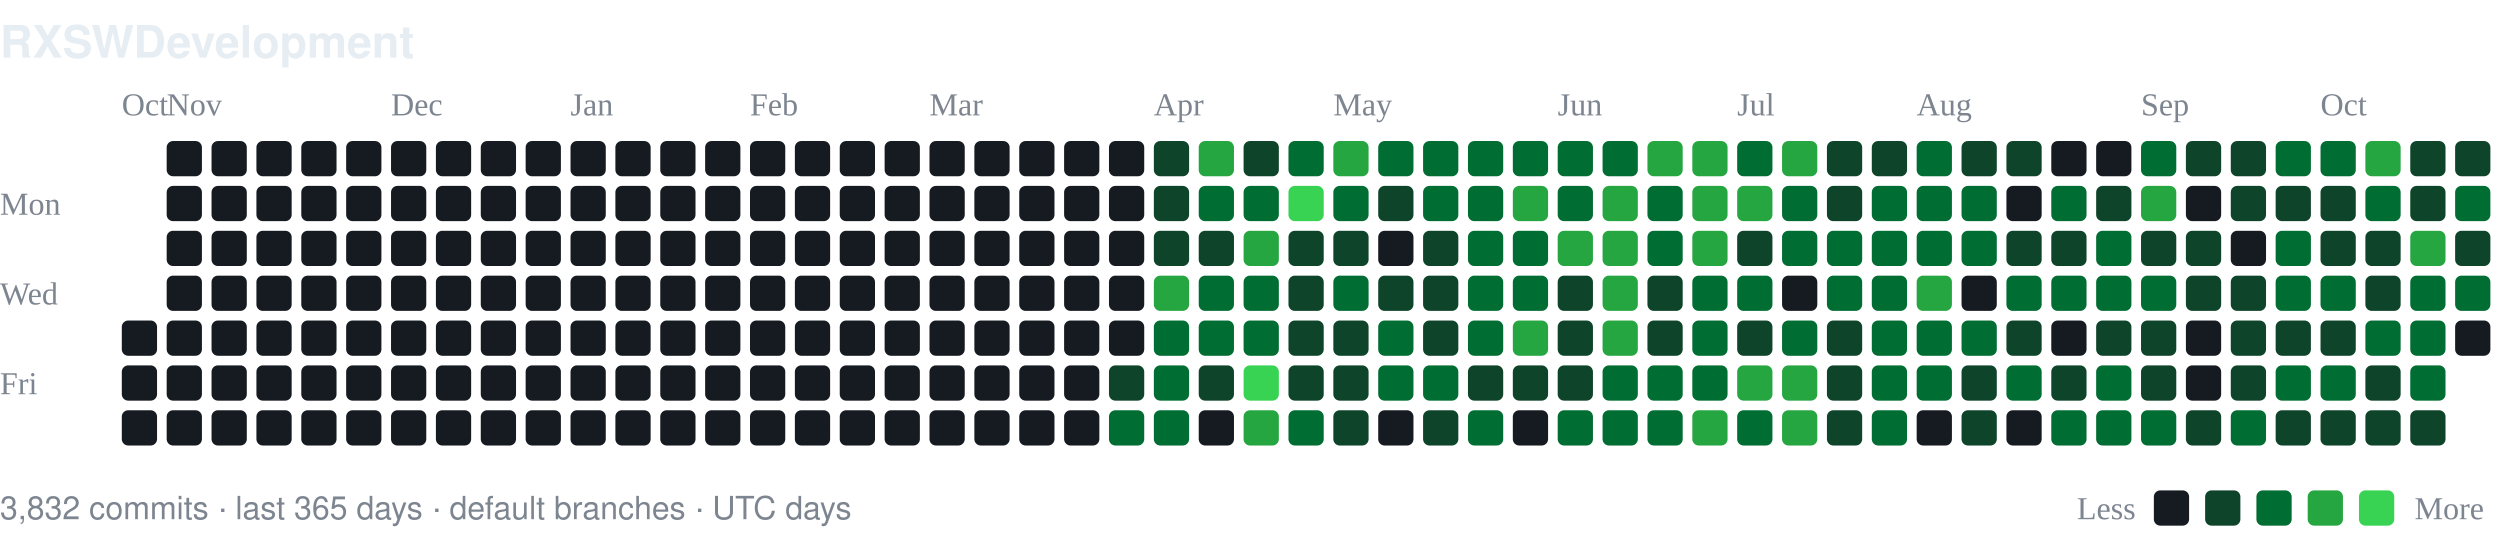
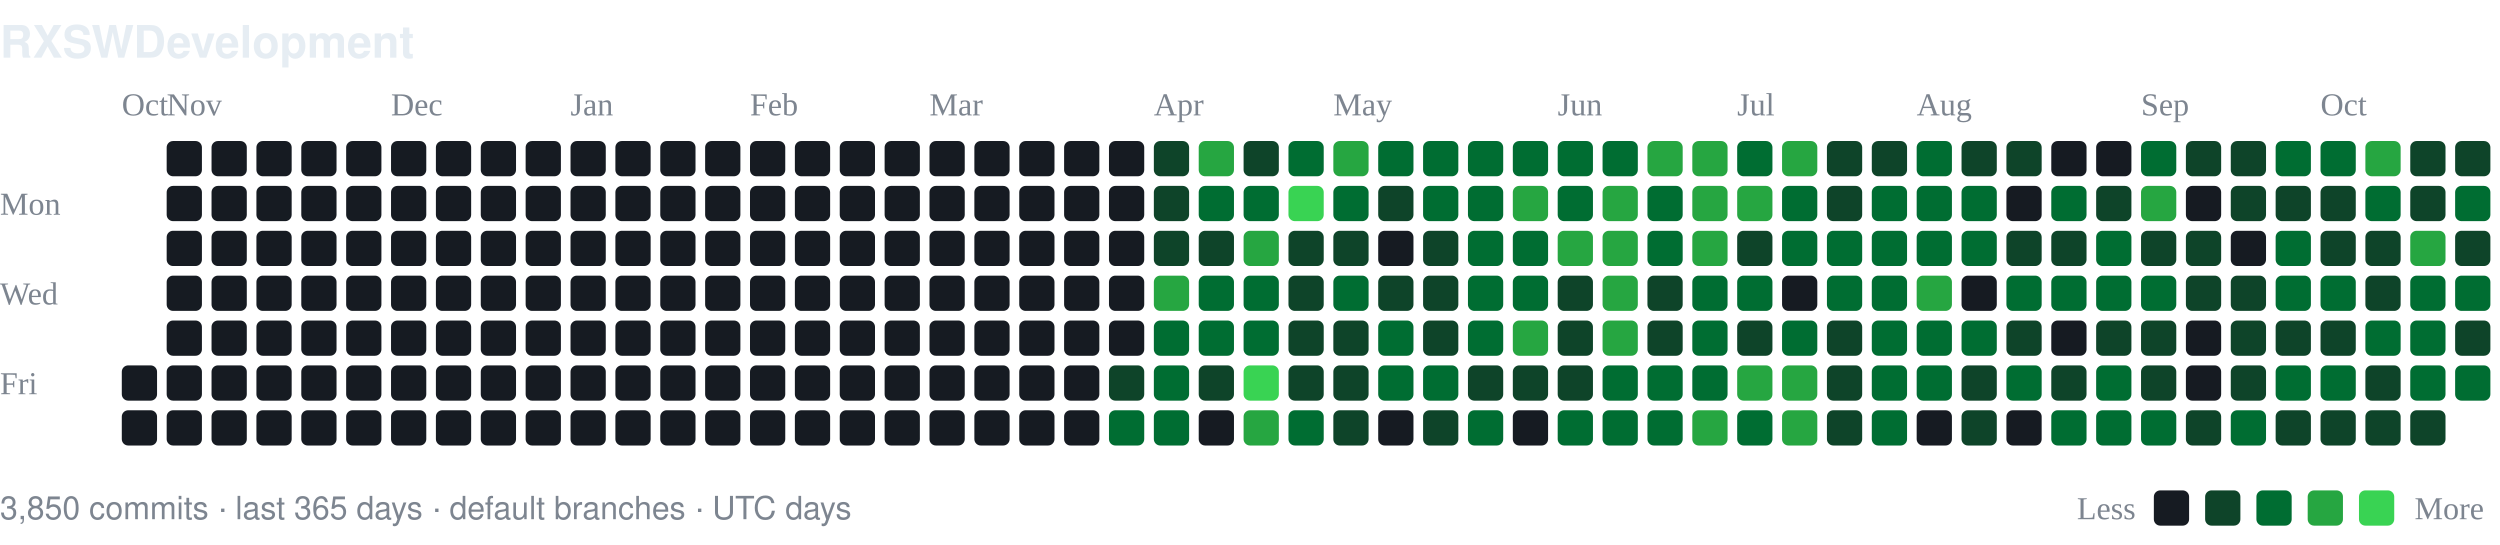
<svg xmlns="http://www.w3.org/2000/svg" width="780" height="170" viewBox="0 0 780 170" role="img">
  <text x="0" y="18" font-size="14" font-weight="600" fill="#e6edf3" font-family="ui-sans-serif,-apple-system,Segoe UI,Helvetica,Arial,sans-serif">RXSWDevelopment</text>
  <text x="0" y="67" font-size="10" fill="#7d8590">Mon</text>
  <text x="0" y="95" font-size="10" fill="#7d8590">Wed</text>
  <text x="0" y="123" font-size="10" fill="#7d8590">Fri</text>
  <text x="38" y="36" font-size="10" fill="#7d8590">Oct</text>
-   <rect x="38" y="100" width="11" height="11" rx="2" fill="#161b22" />
  <rect x="38" y="114" width="11" height="11" rx="2" fill="#161b22" />
  <rect x="38" y="128" width="11" height="11" rx="2" fill="#161b22" />
  <text x="52" y="36" font-size="10" fill="#7d8590">Nov</text>
  <rect x="52" y="44" width="11" height="11" rx="2" fill="#161b22" />
  <rect x="52" y="58" width="11" height="11" rx="2" fill="#161b22" />
  <rect x="52" y="72" width="11" height="11" rx="2" fill="#161b22" />
  <rect x="52" y="86" width="11" height="11" rx="2" fill="#161b22" />
  <rect x="52" y="100" width="11" height="11" rx="2" fill="#161b22" />
  <rect x="52" y="114" width="11" height="11" rx="2" fill="#161b22" />
  <rect x="52" y="128" width="11" height="11" rx="2" fill="#161b22" />
  <rect x="66" y="44" width="11" height="11" rx="2" fill="#161b22" />
  <rect x="66" y="58" width="11" height="11" rx="2" fill="#161b22" />
  <rect x="66" y="72" width="11" height="11" rx="2" fill="#161b22" />
  <rect x="66" y="86" width="11" height="11" rx="2" fill="#161b22" />
  <rect x="66" y="100" width="11" height="11" rx="2" fill="#161b22" />
  <rect x="66" y="114" width="11" height="11" rx="2" fill="#161b22" />
  <rect x="66" y="128" width="11" height="11" rx="2" fill="#161b22" />
  <rect x="80" y="44" width="11" height="11" rx="2" fill="#161b22" />
  <rect x="80" y="58" width="11" height="11" rx="2" fill="#161b22" />
  <rect x="80" y="72" width="11" height="11" rx="2" fill="#161b22" />
  <rect x="80" y="86" width="11" height="11" rx="2" fill="#161b22" />
  <rect x="80" y="100" width="11" height="11" rx="2" fill="#161b22" />
  <rect x="80" y="114" width="11" height="11" rx="2" fill="#161b22" />
  <rect x="80" y="128" width="11" height="11" rx="2" fill="#161b22" />
  <rect x="94" y="44" width="11" height="11" rx="2" fill="#161b22" />
  <rect x="94" y="58" width="11" height="11" rx="2" fill="#161b22" />
  <rect x="94" y="72" width="11" height="11" rx="2" fill="#161b22" />
  <rect x="94" y="86" width="11" height="11" rx="2" fill="#161b22" />
  <rect x="94" y="100" width="11" height="11" rx="2" fill="#161b22" />
  <rect x="94" y="114" width="11" height="11" rx="2" fill="#161b22" />
  <rect x="94" y="128" width="11" height="11" rx="2" fill="#161b22" />
  <rect x="108" y="44" width="11" height="11" rx="2" fill="#161b22" />
  <rect x="108" y="58" width="11" height="11" rx="2" fill="#161b22" />
  <rect x="108" y="72" width="11" height="11" rx="2" fill="#161b22" />
  <rect x="108" y="86" width="11" height="11" rx="2" fill="#161b22" />
  <rect x="108" y="100" width="11" height="11" rx="2" fill="#161b22" />
  <rect x="108" y="114" width="11" height="11" rx="2" fill="#161b22" />
  <rect x="108" y="128" width="11" height="11" rx="2" fill="#161b22" />
  <text x="122" y="36" font-size="10" fill="#7d8590">Dec</text>
  <rect x="122" y="44" width="11" height="11" rx="2" fill="#161b22" />
  <rect x="122" y="58" width="11" height="11" rx="2" fill="#161b22" />
  <rect x="122" y="72" width="11" height="11" rx="2" fill="#161b22" />
  <rect x="122" y="86" width="11" height="11" rx="2" fill="#161b22" />
  <rect x="122" y="100" width="11" height="11" rx="2" fill="#161b22" />
  <rect x="122" y="114" width="11" height="11" rx="2" fill="#161b22" />
  <rect x="122" y="128" width="11" height="11" rx="2" fill="#161b22" />
  <rect x="136" y="44" width="11" height="11" rx="2" fill="#161b22" />
  <rect x="136" y="58" width="11" height="11" rx="2" fill="#161b22" />
  <rect x="136" y="72" width="11" height="11" rx="2" fill="#161b22" />
  <rect x="136" y="86" width="11" height="11" rx="2" fill="#161b22" />
  <rect x="136" y="100" width="11" height="11" rx="2" fill="#161b22" />
  <rect x="136" y="114" width="11" height="11" rx="2" fill="#161b22" />
  <rect x="136" y="128" width="11" height="11" rx="2" fill="#161b22" />
  <rect x="150" y="44" width="11" height="11" rx="2" fill="#161b22" />
  <rect x="150" y="58" width="11" height="11" rx="2" fill="#161b22" />
  <rect x="150" y="72" width="11" height="11" rx="2" fill="#161b22" />
  <rect x="150" y="86" width="11" height="11" rx="2" fill="#161b22" />
  <rect x="150" y="100" width="11" height="11" rx="2" fill="#161b22" />
  <rect x="150" y="114" width="11" height="11" rx="2" fill="#161b22" />
  <rect x="150" y="128" width="11" height="11" rx="2" fill="#161b22" />
  <rect x="164" y="44" width="11" height="11" rx="2" fill="#161b22" />
  <rect x="164" y="58" width="11" height="11" rx="2" fill="#161b22" />
  <rect x="164" y="72" width="11" height="11" rx="2" fill="#161b22" />
  <rect x="164" y="86" width="11" height="11" rx="2" fill="#161b22" />
  <rect x="164" y="100" width="11" height="11" rx="2" fill="#161b22" />
  <rect x="164" y="114" width="11" height="11" rx="2" fill="#161b22" />
  <rect x="164" y="128" width="11" height="11" rx="2" fill="#161b22" />
  <text x="178" y="36" font-size="10" fill="#7d8590">Jan</text>
  <rect x="178" y="44" width="11" height="11" rx="2" fill="#161b22" />
  <rect x="178" y="58" width="11" height="11" rx="2" fill="#161b22" />
  <rect x="178" y="72" width="11" height="11" rx="2" fill="#161b22" />
  <rect x="178" y="86" width="11" height="11" rx="2" fill="#161b22" />
  <rect x="178" y="100" width="11" height="11" rx="2" fill="#161b22" />
  <rect x="178" y="114" width="11" height="11" rx="2" fill="#161b22" />
  <rect x="178" y="128" width="11" height="11" rx="2" fill="#161b22" />
  <rect x="192" y="44" width="11" height="11" rx="2" fill="#161b22" />
  <rect x="192" y="58" width="11" height="11" rx="2" fill="#161b22" />
  <rect x="192" y="72" width="11" height="11" rx="2" fill="#161b22" />
  <rect x="192" y="86" width="11" height="11" rx="2" fill="#161b22" />
  <rect x="192" y="100" width="11" height="11" rx="2" fill="#161b22" />
  <rect x="192" y="114" width="11" height="11" rx="2" fill="#161b22" />
  <rect x="192" y="128" width="11" height="11" rx="2" fill="#161b22" />
  <rect x="206" y="44" width="11" height="11" rx="2" fill="#161b22" />
  <rect x="206" y="58" width="11" height="11" rx="2" fill="#161b22" />
  <rect x="206" y="72" width="11" height="11" rx="2" fill="#161b22" />
  <rect x="206" y="86" width="11" height="11" rx="2" fill="#161b22" />
  <rect x="206" y="100" width="11" height="11" rx="2" fill="#161b22" />
  <rect x="206" y="114" width="11" height="11" rx="2" fill="#161b22" />
  <rect x="206" y="128" width="11" height="11" rx="2" fill="#161b22" />
  <rect x="220" y="44" width="11" height="11" rx="2" fill="#161b22" />
  <rect x="220" y="58" width="11" height="11" rx="2" fill="#161b22" />
  <rect x="220" y="72" width="11" height="11" rx="2" fill="#161b22" />
  <rect x="220" y="86" width="11" height="11" rx="2" fill="#161b22" />
  <rect x="220" y="100" width="11" height="11" rx="2" fill="#161b22" />
  <rect x="220" y="114" width="11" height="11" rx="2" fill="#161b22" />
  <rect x="220" y="128" width="11" height="11" rx="2" fill="#161b22" />
  <text x="234" y="36" font-size="10" fill="#7d8590">Feb</text>
  <rect x="234" y="44" width="11" height="11" rx="2" fill="#161b22" />
  <rect x="234" y="58" width="11" height="11" rx="2" fill="#161b22" />
  <rect x="234" y="72" width="11" height="11" rx="2" fill="#161b22" />
  <rect x="234" y="86" width="11" height="11" rx="2" fill="#161b22" />
  <rect x="234" y="100" width="11" height="11" rx="2" fill="#161b22" />
  <rect x="234" y="114" width="11" height="11" rx="2" fill="#161b22" />
  <rect x="234" y="128" width="11" height="11" rx="2" fill="#161b22" />
  <rect x="248" y="44" width="11" height="11" rx="2" fill="#161b22" />
  <rect x="248" y="58" width="11" height="11" rx="2" fill="#161b22" />
  <rect x="248" y="72" width="11" height="11" rx="2" fill="#161b22" />
  <rect x="248" y="86" width="11" height="11" rx="2" fill="#161b22" />
  <rect x="248" y="100" width="11" height="11" rx="2" fill="#161b22" />
  <rect x="248" y="114" width="11" height="11" rx="2" fill="#161b22" />
  <rect x="248" y="128" width="11" height="11" rx="2" fill="#161b22" />
  <rect x="262" y="44" width="11" height="11" rx="2" fill="#161b22" />
  <rect x="262" y="58" width="11" height="11" rx="2" fill="#161b22" />
  <rect x="262" y="72" width="11" height="11" rx="2" fill="#161b22" />
  <rect x="262" y="86" width="11" height="11" rx="2" fill="#161b22" />
  <rect x="262" y="100" width="11" height="11" rx="2" fill="#161b22" />
  <rect x="262" y="114" width="11" height="11" rx="2" fill="#161b22" />
  <rect x="262" y="128" width="11" height="11" rx="2" fill="#161b22" />
  <rect x="276" y="44" width="11" height="11" rx="2" fill="#161b22" />
  <rect x="276" y="58" width="11" height="11" rx="2" fill="#161b22" />
  <rect x="276" y="72" width="11" height="11" rx="2" fill="#161b22" />
  <rect x="276" y="86" width="11" height="11" rx="2" fill="#161b22" />
  <rect x="276" y="100" width="11" height="11" rx="2" fill="#161b22" />
  <rect x="276" y="114" width="11" height="11" rx="2" fill="#161b22" />
  <rect x="276" y="128" width="11" height="11" rx="2" fill="#161b22" />
  <text x="290" y="36" font-size="10" fill="#7d8590">Mar</text>
  <rect x="290" y="44" width="11" height="11" rx="2" fill="#161b22" />
  <rect x="290" y="58" width="11" height="11" rx="2" fill="#161b22" />
  <rect x="290" y="72" width="11" height="11" rx="2" fill="#161b22" />
  <rect x="290" y="86" width="11" height="11" rx="2" fill="#161b22" />
  <rect x="290" y="100" width="11" height="11" rx="2" fill="#161b22" />
  <rect x="290" y="114" width="11" height="11" rx="2" fill="#161b22" />
  <rect x="290" y="128" width="11" height="11" rx="2" fill="#161b22" />
  <rect x="304" y="44" width="11" height="11" rx="2" fill="#161b22" />
  <rect x="304" y="58" width="11" height="11" rx="2" fill="#161b22" />
  <rect x="304" y="72" width="11" height="11" rx="2" fill="#161b22" />
  <rect x="304" y="86" width="11" height="11" rx="2" fill="#161b22" />
  <rect x="304" y="100" width="11" height="11" rx="2" fill="#161b22" />
  <rect x="304" y="114" width="11" height="11" rx="2" fill="#161b22" />
  <rect x="304" y="128" width="11" height="11" rx="2" fill="#161b22" />
  <rect x="318" y="44" width="11" height="11" rx="2" fill="#161b22" />
  <rect x="318" y="58" width="11" height="11" rx="2" fill="#161b22" />
  <rect x="318" y="72" width="11" height="11" rx="2" fill="#161b22" />
  <rect x="318" y="86" width="11" height="11" rx="2" fill="#161b22" />
  <rect x="318" y="100" width="11" height="11" rx="2" fill="#161b22" />
  <rect x="318" y="114" width="11" height="11" rx="2" fill="#161b22" />
  <rect x="318" y="128" width="11" height="11" rx="2" fill="#161b22" />
  <rect x="332" y="44" width="11" height="11" rx="2" fill="#161b22" />
  <rect x="332" y="58" width="11" height="11" rx="2" fill="#161b22" />
  <rect x="332" y="72" width="11" height="11" rx="2" fill="#161b22" />
  <rect x="332" y="86" width="11" height="11" rx="2" fill="#161b22" />
  <rect x="332" y="100" width="11" height="11" rx="2" fill="#161b22" />
  <rect x="332" y="114" width="11" height="11" rx="2" fill="#161b22" />
  <rect x="332" y="128" width="11" height="11" rx="2" fill="#161b22" />
  <rect x="346" y="44" width="11" height="11" rx="2" fill="#161b22" />
  <rect x="346" y="58" width="11" height="11" rx="2" fill="#161b22" />
  <rect x="346" y="72" width="11" height="11" rx="2" fill="#161b22" />
  <rect x="346" y="86" width="11" height="11" rx="2" fill="#161b22" />
  <rect x="346" y="100" width="11" height="11" rx="2" fill="#161b22" />
  <rect x="346" y="114" width="11" height="11" rx="2" fill="#0e4429" />
  <rect x="346" y="128" width="11" height="11" rx="2" fill="#006d32" />
  <text x="360" y="36" font-size="10" fill="#7d8590">Apr</text>
  <rect x="360" y="44" width="11" height="11" rx="2" fill="#0e4429" />
  <rect x="360" y="58" width="11" height="11" rx="2" fill="#0e4429" />
  <rect x="360" y="72" width="11" height="11" rx="2" fill="#0e4429" />
  <rect x="360" y="86" width="11" height="11" rx="2" fill="#26a641" />
  <rect x="360" y="100" width="11" height="11" rx="2" fill="#006d32" />
  <rect x="360" y="114" width="11" height="11" rx="2" fill="#006d32" />
  <rect x="360" y="128" width="11" height="11" rx="2" fill="#006d32" />
  <rect x="374" y="44" width="11" height="11" rx="2" fill="#26a641" />
  <rect x="374" y="58" width="11" height="11" rx="2" fill="#006d32" />
  <rect x="374" y="72" width="11" height="11" rx="2" fill="#0e4429" />
  <rect x="374" y="86" width="11" height="11" rx="2" fill="#006d32" />
  <rect x="374" y="100" width="11" height="11" rx="2" fill="#006d32" />
  <rect x="374" y="114" width="11" height="11" rx="2" fill="#0e4429" />
  <rect x="374" y="128" width="11" height="11" rx="2" fill="#161b22" />
  <rect x="388" y="44" width="11" height="11" rx="2" fill="#0e4429" />
  <rect x="388" y="58" width="11" height="11" rx="2" fill="#006d32" />
  <rect x="388" y="72" width="11" height="11" rx="2" fill="#26a641" />
  <rect x="388" y="86" width="11" height="11" rx="2" fill="#006d32" />
  <rect x="388" y="100" width="11" height="11" rx="2" fill="#006d32" />
  <rect x="388" y="114" width="11" height="11" rx="2" fill="#39d353" />
  <rect x="388" y="128" width="11" height="11" rx="2" fill="#26a641" />
  <rect x="402" y="44" width="11" height="11" rx="2" fill="#006d32" />
  <rect x="402" y="58" width="11" height="11" rx="2" fill="#39d353" />
  <rect x="402" y="72" width="11" height="11" rx="2" fill="#0e4429" />
  <rect x="402" y="86" width="11" height="11" rx="2" fill="#0e4429" />
  <rect x="402" y="100" width="11" height="11" rx="2" fill="#0e4429" />
  <rect x="402" y="114" width="11" height="11" rx="2" fill="#0e4429" />
  <rect x="402" y="128" width="11" height="11" rx="2" fill="#006d32" />
  <text x="416" y="36" font-size="10" fill="#7d8590">May</text>
  <rect x="416" y="44" width="11" height="11" rx="2" fill="#26a641" />
  <rect x="416" y="58" width="11" height="11" rx="2" fill="#006d32" />
  <rect x="416" y="72" width="11" height="11" rx="2" fill="#0e4429" />
  <rect x="416" y="86" width="11" height="11" rx="2" fill="#006d32" />
  <rect x="416" y="100" width="11" height="11" rx="2" fill="#0e4429" />
  <rect x="416" y="114" width="11" height="11" rx="2" fill="#0e4429" />
  <rect x="416" y="128" width="11" height="11" rx="2" fill="#0e4429" />
  <rect x="430" y="44" width="11" height="11" rx="2" fill="#006d32" />
  <rect x="430" y="58" width="11" height="11" rx="2" fill="#0e4429" />
  <rect x="430" y="72" width="11" height="11" rx="2" fill="#161b22" />
  <rect x="430" y="86" width="11" height="11" rx="2" fill="#0e4429" />
  <rect x="430" y="100" width="11" height="11" rx="2" fill="#006d32" />
  <rect x="430" y="114" width="11" height="11" rx="2" fill="#006d32" />
  <rect x="430" y="128" width="11" height="11" rx="2" fill="#161b22" />
  <rect x="444" y="44" width="11" height="11" rx="2" fill="#006d32" />
  <rect x="444" y="58" width="11" height="11" rx="2" fill="#006d32" />
  <rect x="444" y="72" width="11" height="11" rx="2" fill="#0e4429" />
  <rect x="444" y="86" width="11" height="11" rx="2" fill="#0e4429" />
  <rect x="444" y="100" width="11" height="11" rx="2" fill="#0e4429" />
  <rect x="444" y="114" width="11" height="11" rx="2" fill="#006d32" />
  <rect x="444" y="128" width="11" height="11" rx="2" fill="#0e4429" />
  <rect x="458" y="44" width="11" height="11" rx="2" fill="#006d32" />
  <rect x="458" y="58" width="11" height="11" rx="2" fill="#006d32" />
  <rect x="458" y="72" width="11" height="11" rx="2" fill="#006d32" />
  <rect x="458" y="86" width="11" height="11" rx="2" fill="#006d32" />
  <rect x="458" y="100" width="11" height="11" rx="2" fill="#006d32" />
  <rect x="458" y="114" width="11" height="11" rx="2" fill="#0e4429" />
  <rect x="458" y="128" width="11" height="11" rx="2" fill="#006d32" />
  <rect x="472" y="44" width="11" height="11" rx="2" fill="#006d32" />
  <rect x="472" y="58" width="11" height="11" rx="2" fill="#26a641" />
  <rect x="472" y="72" width="11" height="11" rx="2" fill="#006d32" />
  <rect x="472" y="86" width="11" height="11" rx="2" fill="#006d32" />
  <rect x="472" y="100" width="11" height="11" rx="2" fill="#26a641" />
  <rect x="472" y="114" width="11" height="11" rx="2" fill="#0e4429" />
  <rect x="472" y="128" width="11" height="11" rx="2" fill="#161b22" />
  <text x="486" y="36" font-size="10" fill="#7d8590">Jun</text>
  <rect x="486" y="44" width="11" height="11" rx="2" fill="#006d32" />
  <rect x="486" y="58" width="11" height="11" rx="2" fill="#006d32" />
  <rect x="486" y="72" width="11" height="11" rx="2" fill="#26a641" />
  <rect x="486" y="86" width="11" height="11" rx="2" fill="#0e4429" />
  <rect x="486" y="100" width="11" height="11" rx="2" fill="#0e4429" />
  <rect x="486" y="114" width="11" height="11" rx="2" fill="#0e4429" />
  <rect x="486" y="128" width="11" height="11" rx="2" fill="#006d32" />
  <rect x="500" y="44" width="11" height="11" rx="2" fill="#006d32" />
  <rect x="500" y="58" width="11" height="11" rx="2" fill="#26a641" />
  <rect x="500" y="72" width="11" height="11" rx="2" fill="#26a641" />
  <rect x="500" y="86" width="11" height="11" rx="2" fill="#26a641" />
  <rect x="500" y="100" width="11" height="11" rx="2" fill="#26a641" />
  <rect x="500" y="114" width="11" height="11" rx="2" fill="#006d32" />
  <rect x="500" y="128" width="11" height="11" rx="2" fill="#006d32" />
  <rect x="514" y="44" width="11" height="11" rx="2" fill="#26a641" />
  <rect x="514" y="58" width="11" height="11" rx="2" fill="#006d32" />
  <rect x="514" y="72" width="11" height="11" rx="2" fill="#006d32" />
  <rect x="514" y="86" width="11" height="11" rx="2" fill="#0e4429" />
  <rect x="514" y="100" width="11" height="11" rx="2" fill="#0e4429" />
  <rect x="514" y="114" width="11" height="11" rx="2" fill="#006d32" />
  <rect x="514" y="128" width="11" height="11" rx="2" fill="#006d32" />
  <rect x="528" y="44" width="11" height="11" rx="2" fill="#26a641" />
  <rect x="528" y="58" width="11" height="11" rx="2" fill="#26a641" />
  <rect x="528" y="72" width="11" height="11" rx="2" fill="#26a641" />
  <rect x="528" y="86" width="11" height="11" rx="2" fill="#006d32" />
  <rect x="528" y="100" width="11" height="11" rx="2" fill="#006d32" />
  <rect x="528" y="114" width="11" height="11" rx="2" fill="#006d32" />
  <rect x="528" y="128" width="11" height="11" rx="2" fill="#26a641" />
  <text x="542" y="36" font-size="10" fill="#7d8590">Jul</text>
  <rect x="542" y="44" width="11" height="11" rx="2" fill="#006d32" />
  <rect x="542" y="58" width="11" height="11" rx="2" fill="#26a641" />
  <rect x="542" y="72" width="11" height="11" rx="2" fill="#0e4429" />
  <rect x="542" y="86" width="11" height="11" rx="2" fill="#006d32" />
  <rect x="542" y="100" width="11" height="11" rx="2" fill="#0e4429" />
  <rect x="542" y="114" width="11" height="11" rx="2" fill="#26a641" />
  <rect x="542" y="128" width="11" height="11" rx="2" fill="#006d32" />
  <rect x="556" y="44" width="11" height="11" rx="2" fill="#26a641" />
  <rect x="556" y="58" width="11" height="11" rx="2" fill="#006d32" />
  <rect x="556" y="72" width="11" height="11" rx="2" fill="#006d32" />
  <rect x="556" y="86" width="11" height="11" rx="2" fill="#161b22" />
  <rect x="556" y="100" width="11" height="11" rx="2" fill="#006d32" />
  <rect x="556" y="114" width="11" height="11" rx="2" fill="#26a641" />
  <rect x="556" y="128" width="11" height="11" rx="2" fill="#26a641" />
  <rect x="570" y="44" width="11" height="11" rx="2" fill="#0e4429" />
  <rect x="570" y="58" width="11" height="11" rx="2" fill="#0e4429" />
  <rect x="570" y="72" width="11" height="11" rx="2" fill="#006d32" />
  <rect x="570" y="86" width="11" height="11" rx="2" fill="#006d32" />
  <rect x="570" y="100" width="11" height="11" rx="2" fill="#0e4429" />
  <rect x="570" y="114" width="11" height="11" rx="2" fill="#0e4429" />
  <rect x="570" y="128" width="11" height="11" rx="2" fill="#0e4429" />
  <rect x="584" y="44" width="11" height="11" rx="2" fill="#0e4429" />
  <rect x="584" y="58" width="11" height="11" rx="2" fill="#006d32" />
  <rect x="584" y="72" width="11" height="11" rx="2" fill="#006d32" />
  <rect x="584" y="86" width="11" height="11" rx="2" fill="#006d32" />
  <rect x="584" y="100" width="11" height="11" rx="2" fill="#006d32" />
  <rect x="584" y="114" width="11" height="11" rx="2" fill="#006d32" />
  <rect x="584" y="128" width="11" height="11" rx="2" fill="#006d32" />
  <text x="598" y="36" font-size="10" fill="#7d8590">Aug</text>
  <rect x="598" y="44" width="11" height="11" rx="2" fill="#006d32" />
  <rect x="598" y="58" width="11" height="11" rx="2" fill="#006d32" />
  <rect x="598" y="72" width="11" height="11" rx="2" fill="#006d32" />
  <rect x="598" y="86" width="11" height="11" rx="2" fill="#26a641" />
  <rect x="598" y="100" width="11" height="11" rx="2" fill="#006d32" />
  <rect x="598" y="114" width="11" height="11" rx="2" fill="#006d32" />
  <rect x="598" y="128" width="11" height="11" rx="2" fill="#161b22" />
  <rect x="612" y="44" width="11" height="11" rx="2" fill="#0e4429" />
  <rect x="612" y="58" width="11" height="11" rx="2" fill="#006d32" />
  <rect x="612" y="72" width="11" height="11" rx="2" fill="#006d32" />
  <rect x="612" y="86" width="11" height="11" rx="2" fill="#161b22" />
  <rect x="612" y="100" width="11" height="11" rx="2" fill="#006d32" />
  <rect x="612" y="114" width="11" height="11" rx="2" fill="#0e4429" />
  <rect x="612" y="128" width="11" height="11" rx="2" fill="#0e4429" />
  <rect x="626" y="44" width="11" height="11" rx="2" fill="#0e4429" />
  <rect x="626" y="58" width="11" height="11" rx="2" fill="#161b22" />
  <rect x="626" y="72" width="11" height="11" rx="2" fill="#0e4429" />
  <rect x="626" y="86" width="11" height="11" rx="2" fill="#006d32" />
  <rect x="626" y="100" width="11" height="11" rx="2" fill="#0e4429" />
  <rect x="626" y="114" width="11" height="11" rx="2" fill="#006d32" />
  <rect x="626" y="128" width="11" height="11" rx="2" fill="#161b22" />
  <rect x="640" y="44" width="11" height="11" rx="2" fill="#161b22" />
  <rect x="640" y="58" width="11" height="11" rx="2" fill="#006d32" />
  <rect x="640" y="72" width="11" height="11" rx="2" fill="#0e4429" />
  <rect x="640" y="86" width="11" height="11" rx="2" fill="#006d32" />
  <rect x="640" y="100" width="11" height="11" rx="2" fill="#161b22" />
  <rect x="640" y="114" width="11" height="11" rx="2" fill="#0e4429" />
  <rect x="640" y="128" width="11" height="11" rx="2" fill="#006d32" />
  <rect x="654" y="44" width="11" height="11" rx="2" fill="#161b22" />
  <rect x="654" y="58" width="11" height="11" rx="2" fill="#0e4429" />
  <rect x="654" y="72" width="11" height="11" rx="2" fill="#006d32" />
  <rect x="654" y="86" width="11" height="11" rx="2" fill="#006d32" />
  <rect x="654" y="100" width="11" height="11" rx="2" fill="#0e4429" />
  <rect x="654" y="114" width="11" height="11" rx="2" fill="#006d32" />
  <rect x="654" y="128" width="11" height="11" rx="2" fill="#006d32" />
  <text x="668" y="36" font-size="10" fill="#7d8590">Sep</text>
  <rect x="668" y="44" width="11" height="11" rx="2" fill="#006d32" />
  <rect x="668" y="58" width="11" height="11" rx="2" fill="#26a641" />
  <rect x="668" y="72" width="11" height="11" rx="2" fill="#0e4429" />
  <rect x="668" y="86" width="11" height="11" rx="2" fill="#006d32" />
  <rect x="668" y="100" width="11" height="11" rx="2" fill="#0e4429" />
  <rect x="668" y="114" width="11" height="11" rx="2" fill="#0e4429" />
  <rect x="668" y="128" width="11" height="11" rx="2" fill="#006d32" />
  <rect x="682" y="44" width="11" height="11" rx="2" fill="#0e4429" />
  <rect x="682" y="58" width="11" height="11" rx="2" fill="#161b22" />
  <rect x="682" y="72" width="11" height="11" rx="2" fill="#0e4429" />
  <rect x="682" y="86" width="11" height="11" rx="2" fill="#0e4429" />
  <rect x="682" y="100" width="11" height="11" rx="2" fill="#161b22" />
  <rect x="682" y="114" width="11" height="11" rx="2" fill="#161b22" />
  <rect x="682" y="128" width="11" height="11" rx="2" fill="#0e4429" />
  <rect x="696" y="44" width="11" height="11" rx="2" fill="#0e4429" />
  <rect x="696" y="58" width="11" height="11" rx="2" fill="#0e4429" />
  <rect x="696" y="72" width="11" height="11" rx="2" fill="#161b22" />
  <rect x="696" y="86" width="11" height="11" rx="2" fill="#0e4429" />
  <rect x="696" y="100" width="11" height="11" rx="2" fill="#0e4429" />
  <rect x="696" y="114" width="11" height="11" rx="2" fill="#0e4429" />
  <rect x="696" y="128" width="11" height="11" rx="2" fill="#006d32" />
  <rect x="710" y="44" width="11" height="11" rx="2" fill="#006d32" />
  <rect x="710" y="58" width="11" height="11" rx="2" fill="#0e4429" />
  <rect x="710" y="72" width="11" height="11" rx="2" fill="#006d32" />
  <rect x="710" y="86" width="11" height="11" rx="2" fill="#006d32" />
  <rect x="710" y="100" width="11" height="11" rx="2" fill="#0e4429" />
  <rect x="710" y="114" width="11" height="11" rx="2" fill="#006d32" />
  <rect x="710" y="128" width="11" height="11" rx="2" fill="#0e4429" />
  <text x="724" y="36" font-size="10" fill="#7d8590">Oct</text>
  <rect x="724" y="44" width="11" height="11" rx="2" fill="#006d32" />
  <rect x="724" y="58" width="11" height="11" rx="2" fill="#0e4429" />
  <rect x="724" y="72" width="11" height="11" rx="2" fill="#0e4429" />
  <rect x="724" y="86" width="11" height="11" rx="2" fill="#006d32" />
  <rect x="724" y="100" width="11" height="11" rx="2" fill="#0e4429" />
  <rect x="724" y="114" width="11" height="11" rx="2" fill="#006d32" />
  <rect x="724" y="128" width="11" height="11" rx="2" fill="#0e4429" />
  <rect x="738" y="44" width="11" height="11" rx="2" fill="#26a641" />
  <rect x="738" y="58" width="11" height="11" rx="2" fill="#006d32" />
  <rect x="738" y="72" width="11" height="11" rx="2" fill="#0e4429" />
  <rect x="738" y="86" width="11" height="11" rx="2" fill="#0e4429" />
  <rect x="738" y="100" width="11" height="11" rx="2" fill="#006d32" />
  <rect x="738" y="114" width="11" height="11" rx="2" fill="#0e4429" />
  <rect x="738" y="128" width="11" height="11" rx="2" fill="#0e4429" />
  <rect x="752" y="44" width="11" height="11" rx="2" fill="#0e4429" />
  <rect x="752" y="58" width="11" height="11" rx="2" fill="#0e4429" />
  <rect x="752" y="72" width="11" height="11" rx="2" fill="#26a641" />
  <rect x="752" y="86" width="11" height="11" rx="2" fill="#006d32" />
  <rect x="752" y="100" width="11" height="11" rx="2" fill="#006d32" />
  <rect x="752" y="114" width="11" height="11" rx="2" fill="#006d32" />
  <rect x="752" y="128" width="11" height="11" rx="2" fill="#0e4429" />
  <rect x="766" y="44" width="11" height="11" rx="2" fill="#0e4429" />
  <rect x="766" y="58" width="11" height="11" rx="2" fill="#006d32" />
  <rect x="766" y="72" width="11" height="11" rx="2" fill="#0e4429" />
  <rect x="766" y="86" width="11" height="11" rx="2" fill="#006d32" />
-   <rect x="766" y="100" width="11" height="11" rx="2" fill="#161b22" />
+   <rect x="766" y="100" width="11" height="11" rx="2" fill="#0e4429" />
+   <rect x="766" y="114" width="11" height="11" rx="2" fill="#006d32" />
  <text x="648" y="162" font-size="10" fill="#7d8590">Less</text>
  <rect x="672" y="153" width="11" height="11" rx="2" fill="#161b22" />
  <rect x="688" y="153" width="11" height="11" rx="2" fill="#0e4429" />
  <rect x="704" y="153" width="11" height="11" rx="2" fill="#006d32" />
  <rect x="720" y="153" width="11" height="11" rx="2" fill="#26a641" />
  <rect x="736" y="153" width="11" height="11" rx="2" fill="#39d353" />
  <text x="775" y="162" font-size="10" fill="#7d8590" text-anchor="end">More</text>
-   <text x="0" y="162" font-size="10" fill="#7d8590" font-family="ui-sans-serif,-apple-system,Segoe UI,Helvetica,Arial,sans-serif">3,832 commits · last 365 days · default branches · UTC days</text>
+   <text x="0" y="162" font-size="10" fill="#7d8590" font-family="ui-sans-serif,-apple-system,Segoe UI,Helvetica,Arial,sans-serif">3,850 commits · last 365 days · default branches · UTC days</text>
</svg>
